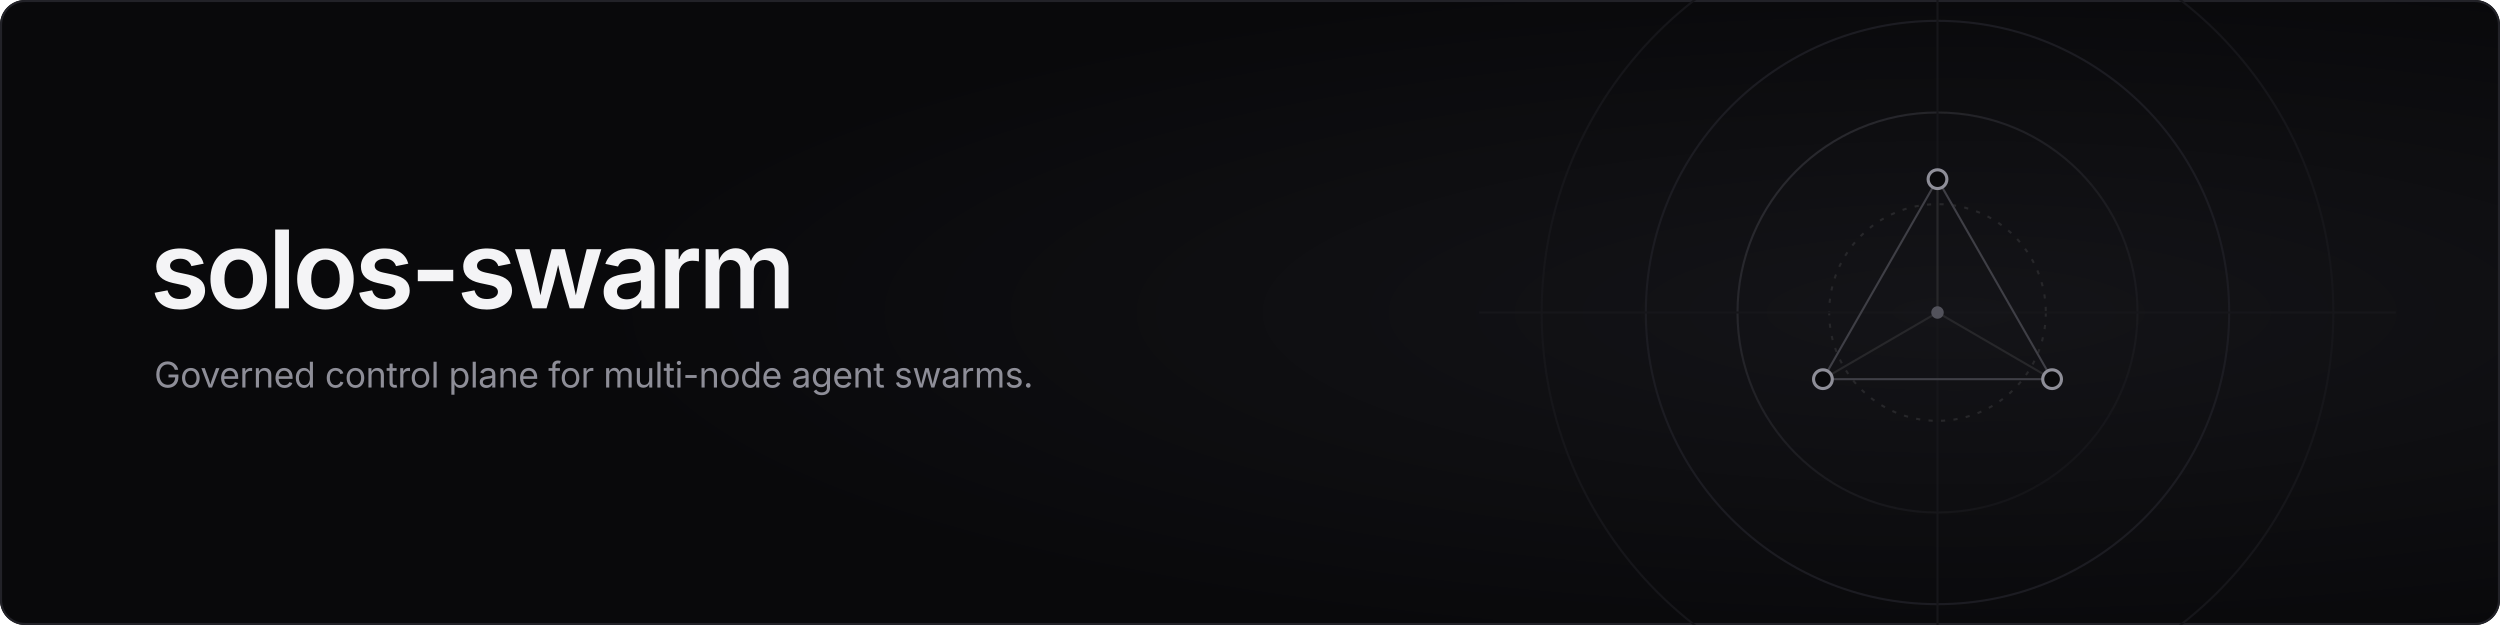
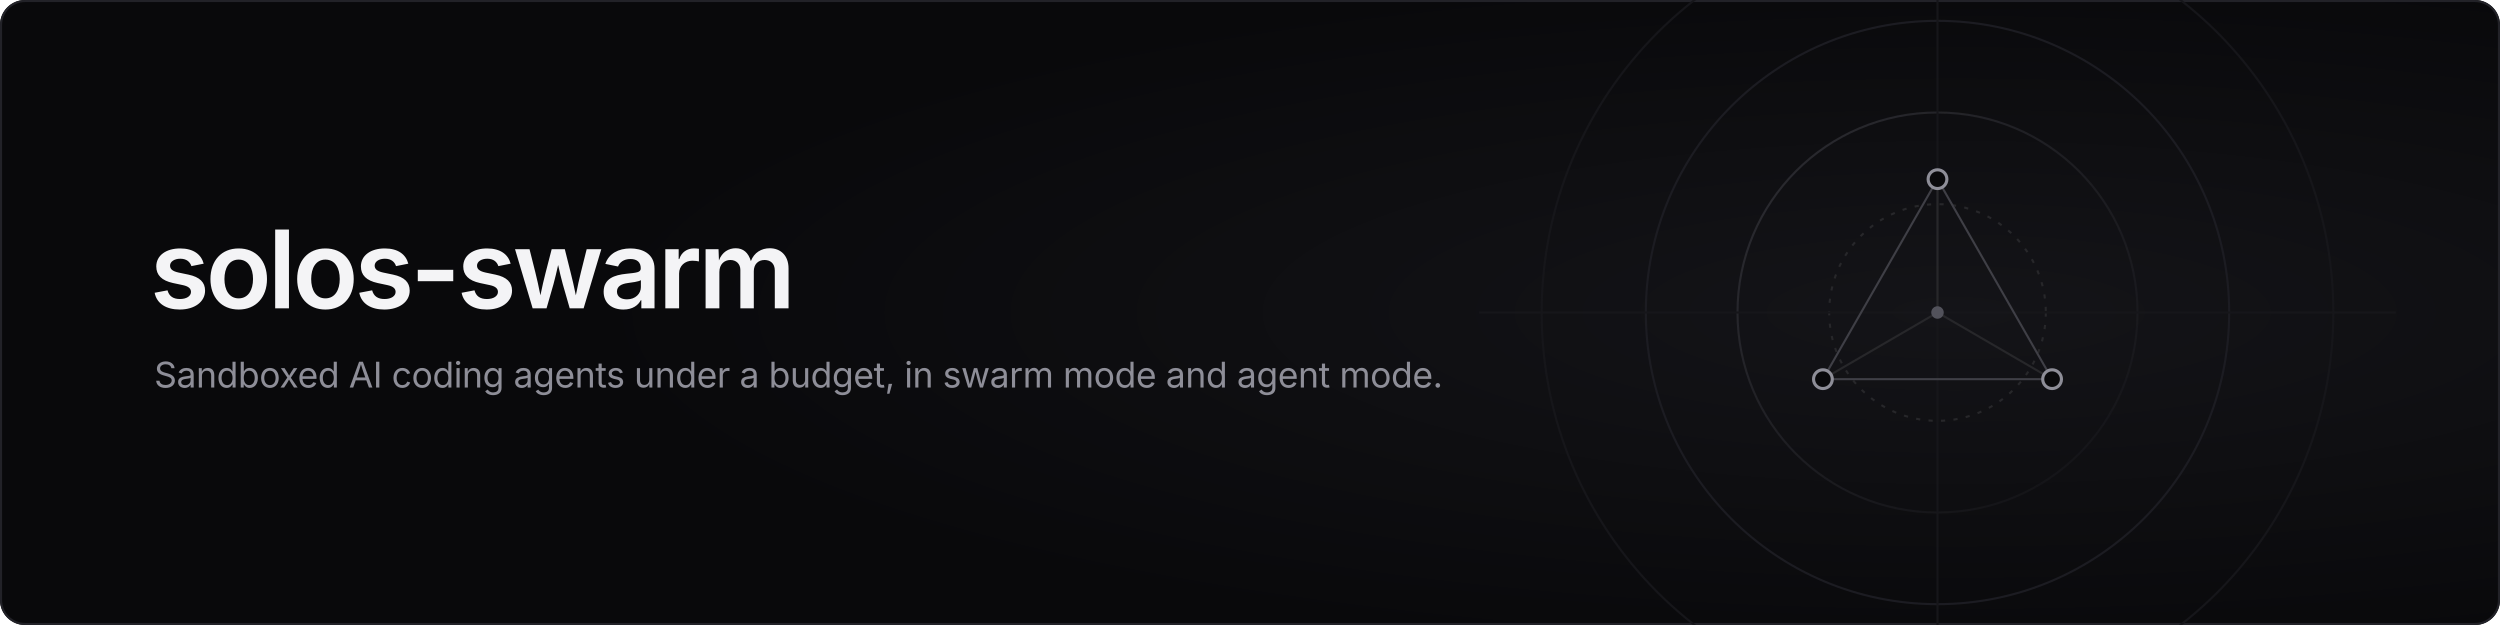
<svg xmlns="http://www.w3.org/2000/svg" viewBox="0 0 1200 300" width="100%" height="100%">
  <defs>
    <radialGradient id="vignette" cx="78%" cy="50%" r="55%">
      <stop offset="0%" stop-color="#141418" stop-opacity="1" />
      <stop offset="100%" stop-color="#09090B" stop-opacity="1" />
    </radialGradient>
    <linearGradient id="ring-fade" x1="0%" y1="0%" x2="100%" y2="100%">
      <stop offset="0%" stop-color="#3F3F46" stop-opacity="0.65" />
      <stop offset="100%" stop-color="#222228" stop-opacity="0.2" />
    </linearGradient>
  </defs>
  <rect x="0" y="0" width="1200" height="300" rx="12" fill="url(#vignette)" />
  <rect x="0.5" y="0.5" width="1199" height="299" rx="11.5" fill="none" stroke="#222228" stroke-width="1" />
  <g transform="translate(930, 150)">
    <circle cx="0" cy="0" r="190" fill="none" stroke="#16161A" stroke-width="1" />
    <circle cx="0" cy="0" r="140" fill="none" stroke="#1C1C22" stroke-width="1" />
    <circle cx="0" cy="0" r="96" fill="none" stroke="url(#ring-fade)" stroke-width="1" />
    <circle cx="0" cy="0" r="52" fill="none" stroke="#27272A" stroke-width="1" stroke-dasharray="2 4" />
    <line x1="-220" y1="0" x2="220" y2="0" stroke="#16161A" stroke-width="1" />
    <line x1="0" y1="-150" x2="0" y2="150" stroke="#16161A" stroke-width="1" />
    <polygon points="0,-64 55,32 -55,32" fill="none" stroke="#3F3F46" stroke-width="1" />
    <line x1="0" y1="-64" x2="0" y2="0" stroke="#27272A" stroke-width="1" />
    <line x1="55" y1="32" x2="0" y2="0" stroke="#27272A" stroke-width="1" />
    <line x1="-55" y1="32" x2="0" y2="0" stroke="#27272A" stroke-width="1" />
    <circle cx="0" cy="0" r="3" fill="#52525B" />
    <circle cx="0" cy="-64" r="4.5" fill="#09090B" stroke="#8E8E98" stroke-width="1.5" />
    <circle cx="55" cy="32" r="4.5" fill="#09090B" stroke="#8E8E98" stroke-width="1.5" />
    <circle cx="-55" cy="32" r="4.5" fill="#09090B" stroke="#8E8E98" stroke-width="1.5" />
  </g>
  <text x="72" y="148" fill="#F4F4F6" font-family="-apple-system, BlinkMacSystemFont, 'Inter', 'Segoe UI', Roboto, Helvetica, Arial, sans-serif" font-size="52" font-weight="600" letter-spacing="-0.035em">solos-swarm</text>
-   <text x="74" y="186" fill="#8E8E98" font-family="-apple-system, BlinkMacSystemFont, 'Inter', 'Segoe UI', Roboto, Helvetica, Arial, sans-serif" font-size="17" font-weight="400" letter-spacing="-0.01em">Governed control plane for multi-node agent swarms.</text>
+   <text x="74" y="186" fill="#8E8E98" font-family="-apple-system, BlinkMacSystemFont, 'Inter', 'Segoe UI', Roboto, Helvetica, Arial, sans-serif" font-size="17" font-weight="400" letter-spacing="-0.01em">Sandboxed AI coding agents under a budget, in swarm mode and agent mode.</text>
</svg>
